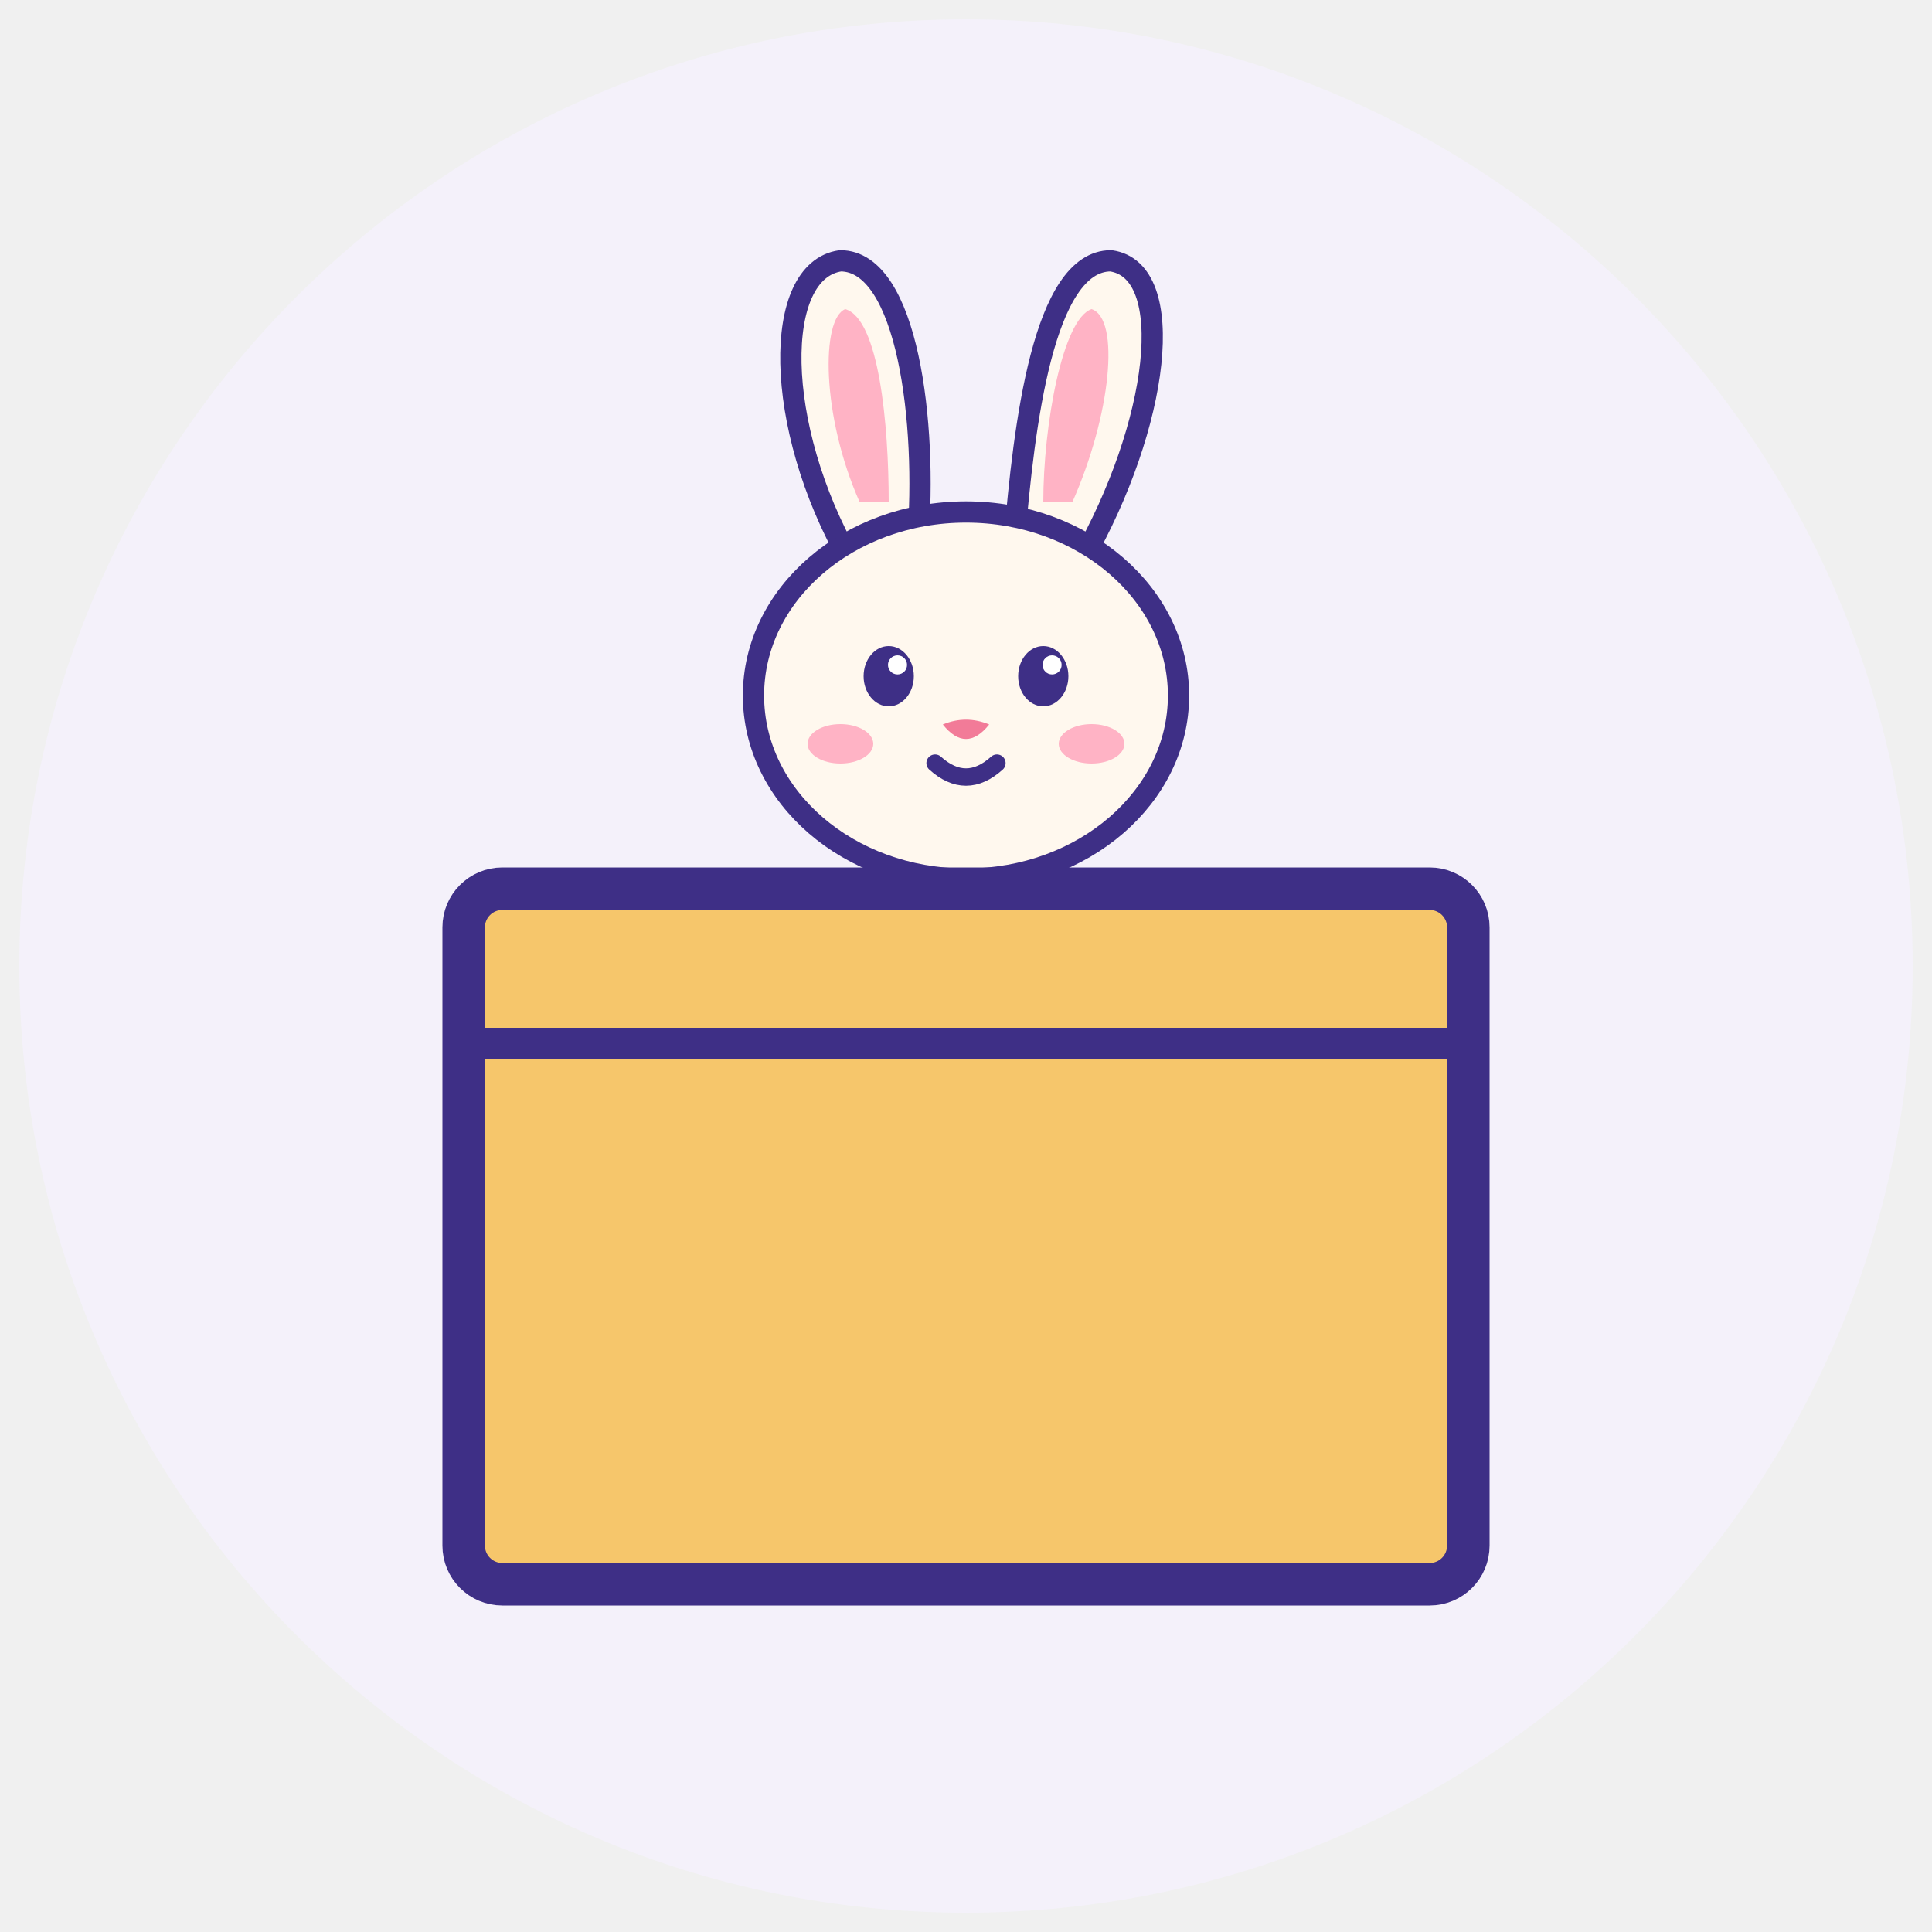
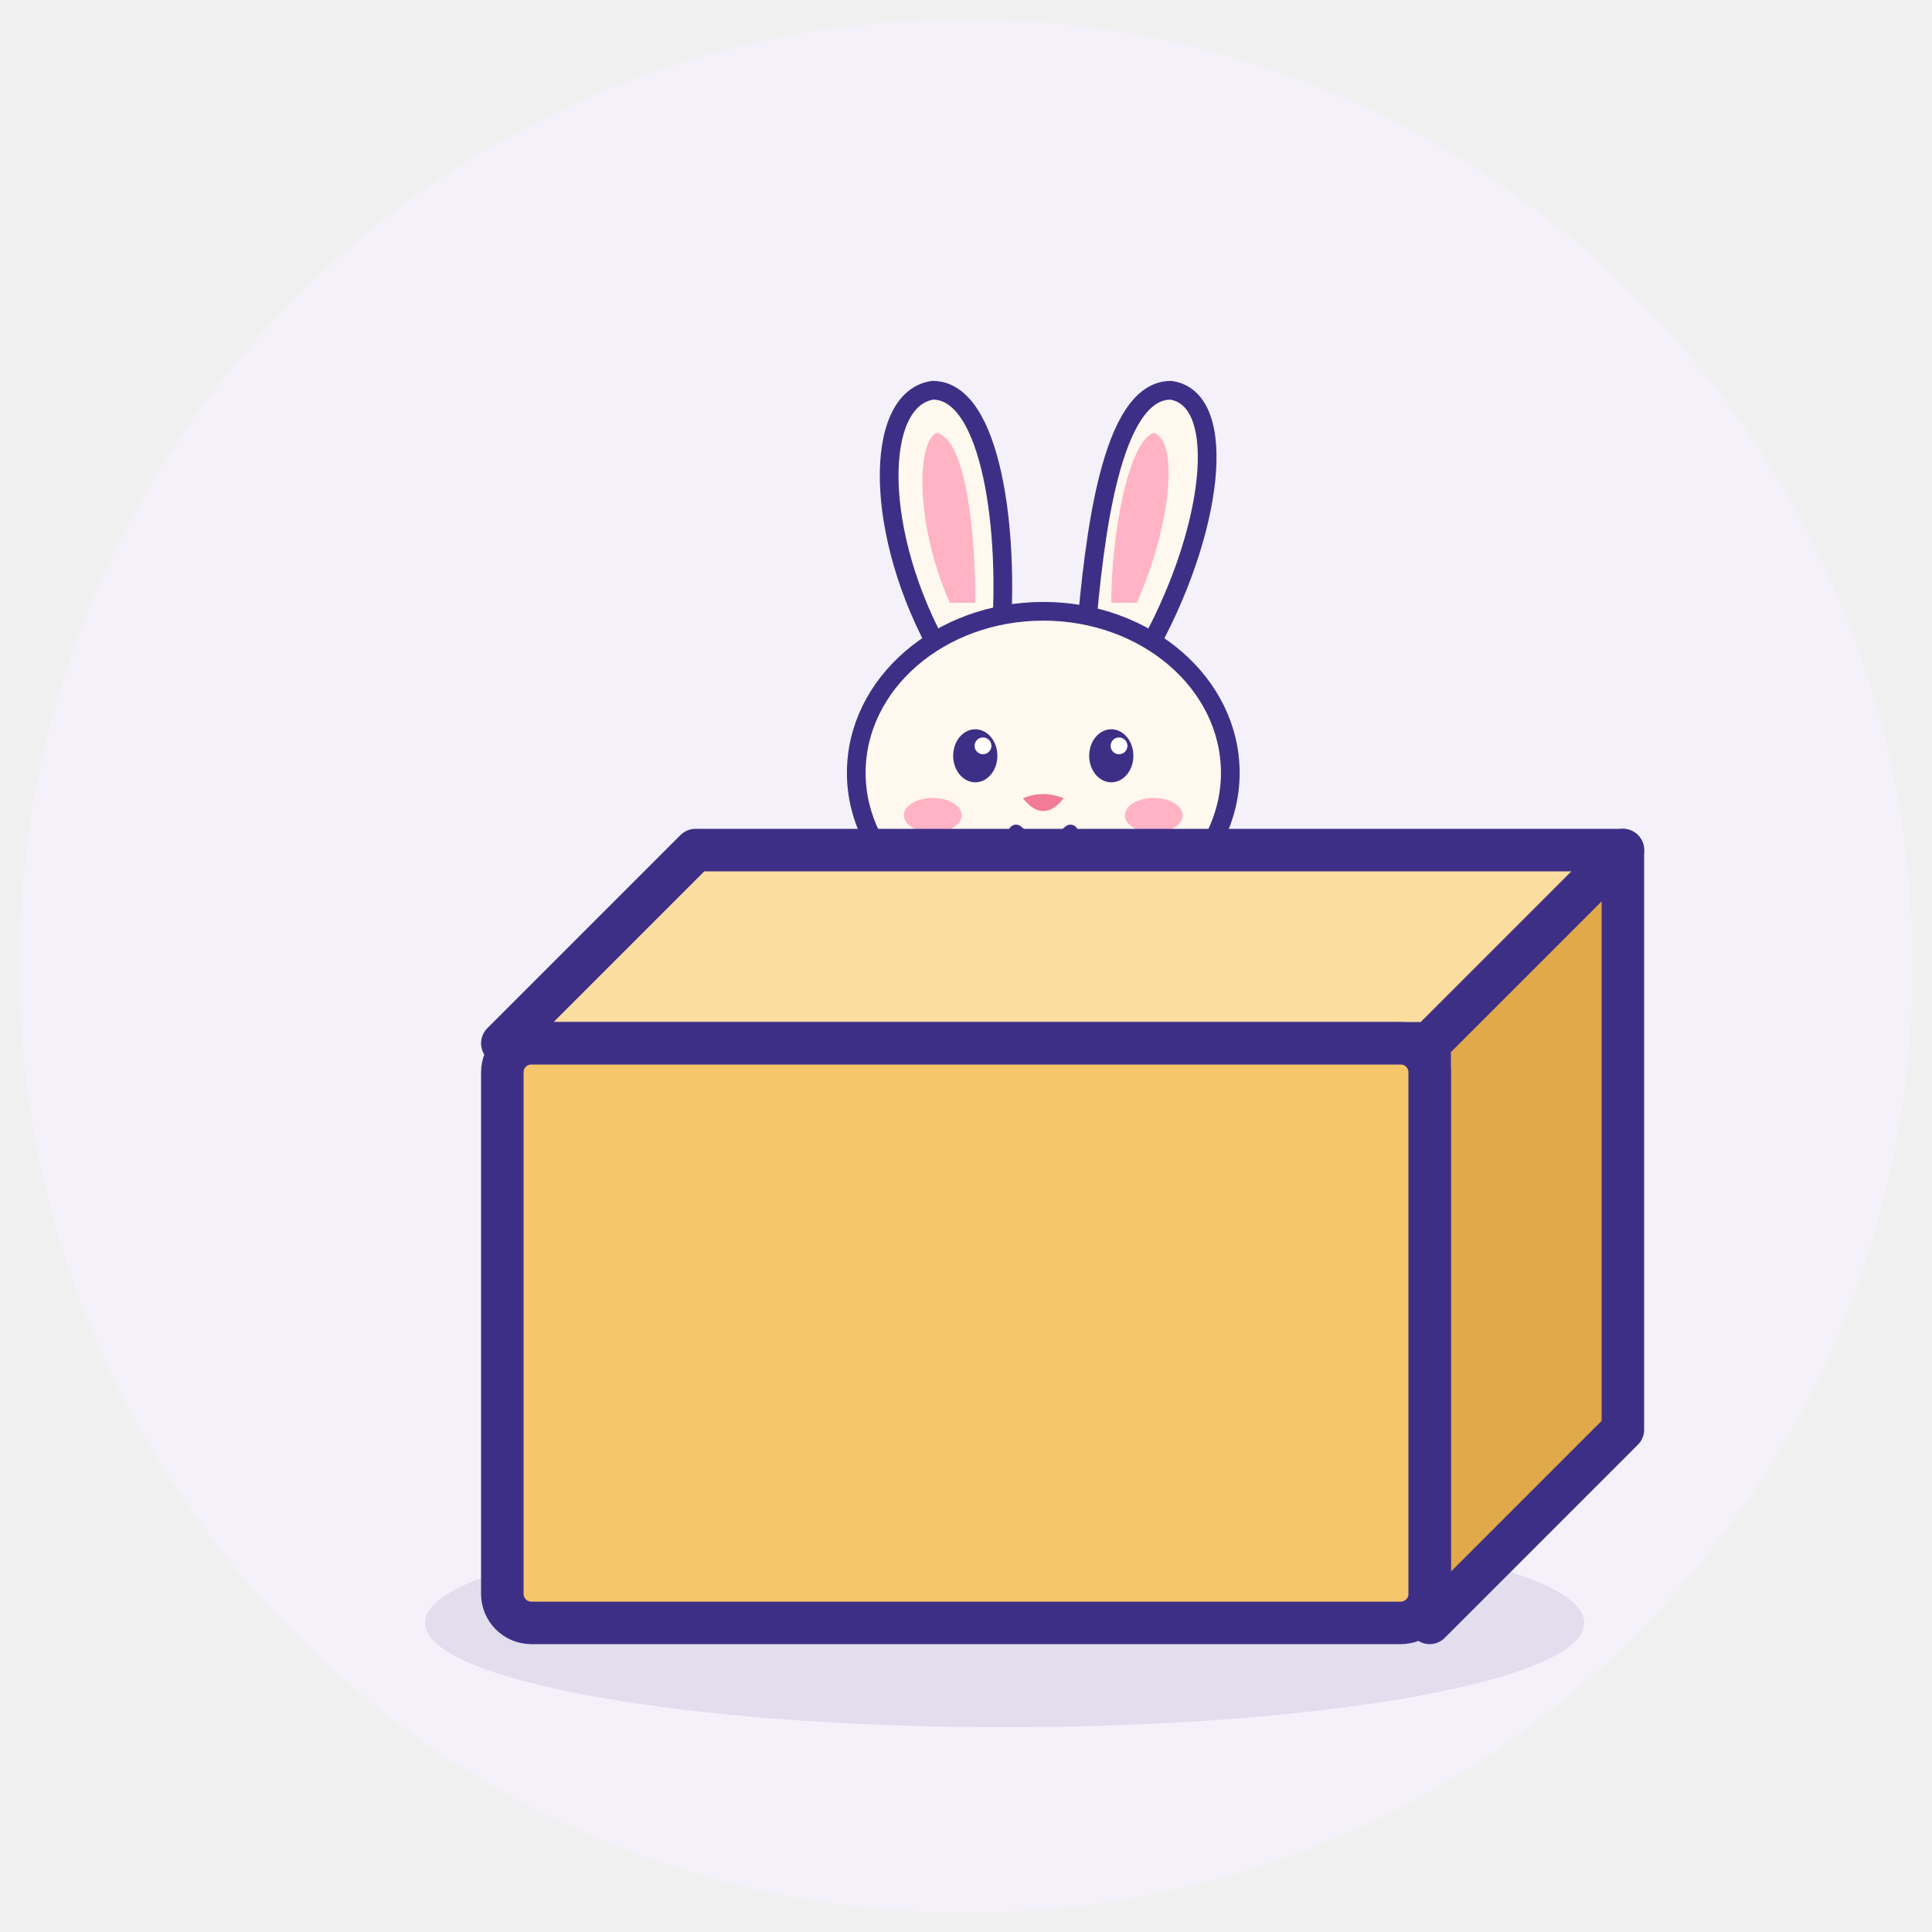
<svg xmlns="http://www.w3.org/2000/svg" viewBox="0 0 100 100" width="256" height="256">
  <circle cx="50" cy="50" r="49" fill="#F4F1FA" />
-   <g transform="translate(50 34) scale(0.5) translate(-50 -50)">
+   <g transform="translate(54 62) scale(0.44) translate(-50 -104)">
+     <circle cx="70" cy="92" r="6" fill="#fff" stroke="#3E2F86" stroke-width="2.2" />
+     <ellipse cx="50" cy="86" rx="19" ry="16" fill="#FFF8EE" stroke="#3E2F86" stroke-width="2.2" />
+     <ellipse cx="40" cy="100" rx="8" ry="4.5" fill="#FFF8EE" stroke="#3E2F86" stroke-width="2.2" />
+     <ellipse cx="60" cy="100" rx="8" ry="4.5" fill="#FFF8EE" stroke="#3E2F86" stroke-width="2.2" />
+     <ellipse cx="43" cy="88" rx="4" ry="5.5" fill="#FFF8EE" stroke="#3E2F86" stroke-width="2.2" />
+     <ellipse cx="57" cy="88" rx="4" ry="5.5" fill="#FFF8EE" stroke="#3E2F86" stroke-width="2.2" />
    <path d="M38 40 C30 26 30 10 37 9 C44 9 46 26 45 38Z" fill="#FFF8EE" stroke="#3E2F86" stroke-width="2.2" stroke-linejoin="round" stroke-linecap="round" />
    <path d="M39 34 C35 25 35 15 37.5 14 C41 15 42 26 42 34Z" fill="#FFB3C5" />
    <path d="M55 38 C56 26 58 9 65 9 C72 10 70 26 62 40Z" fill="#FFF8EE" stroke="#3E2F86" stroke-width="2.2" stroke-linejoin="round" stroke-linecap="round" />
    <path d="M58 34 C58 26 60 15 63 14 C66 15 65 25 61 34Z" fill="#FFB3C5" />
    <ellipse cx="50" cy="54" rx="22" ry="19" fill="#FFF8EE" stroke="#3E2F86" stroke-width="2.2" />
    <ellipse cx="42" cy="52" rx="2.6" ry="3.12" fill="#3E2F86" />
    <circle cx="42.91" cy="50.83" r="0.988" fill="#fff" />
    <ellipse cx="58" cy="52" rx="2.6" ry="3.12" fill="#3E2F86" />
    <circle cx="58.91" cy="50.83" r="0.988" fill="#fff" />
    <ellipse cx="37" cy="59" rx="3.4" ry="2.04" fill="#FFB3C5" />
    <ellipse cx="63" cy="59" rx="3.4" ry="2.04" fill="#FFB3C5" />
    <path d="M47.6 57 Q50 56 52.4 57 Q50 60 47.6 57Z" fill="#F27B98" />
    <path d="M46.8 61 Q50 63.88 53.2 61" fill="none" stroke="#3E2F86" stroke-width="1.8" stroke-linecap="round" stroke-linejoin="round" />
  </g>
-   <rect x="24" y="46" width="52" height="36" rx="2" fill="#F6C66B" stroke="#3E2F86" stroke-width="2.2" stroke-linejoin="round" />
-   <path d="M24 54 H76" fill="none" stroke="#3E2F86" stroke-width="1.6" stroke-linecap="round" stroke-linejoin="round" />
+   <ellipse cx="52" cy="84" rx="30" ry="5.4" fill="#3E2F86" opacity="0.1" />
+   <path d="M26 54 L36 44 H84 L74 54Z" fill="#FBDDA0" stroke="#3E2F86" stroke-width="2.2" stroke-linejoin="round" stroke-linecap="round" />
+   <path d="M74 54 L84 44 V74 L74 84Z" fill="#E0A94A" stroke="#3E2F86" stroke-width="2.2" stroke-linejoin="round" stroke-linecap="round" />
+   <rect x="26" y="54" width="48" height="30" rx="1.5" fill="#F6C66B" stroke="#3E2F86" stroke-width="2.2" stroke-linejoin="round" />
</svg>
